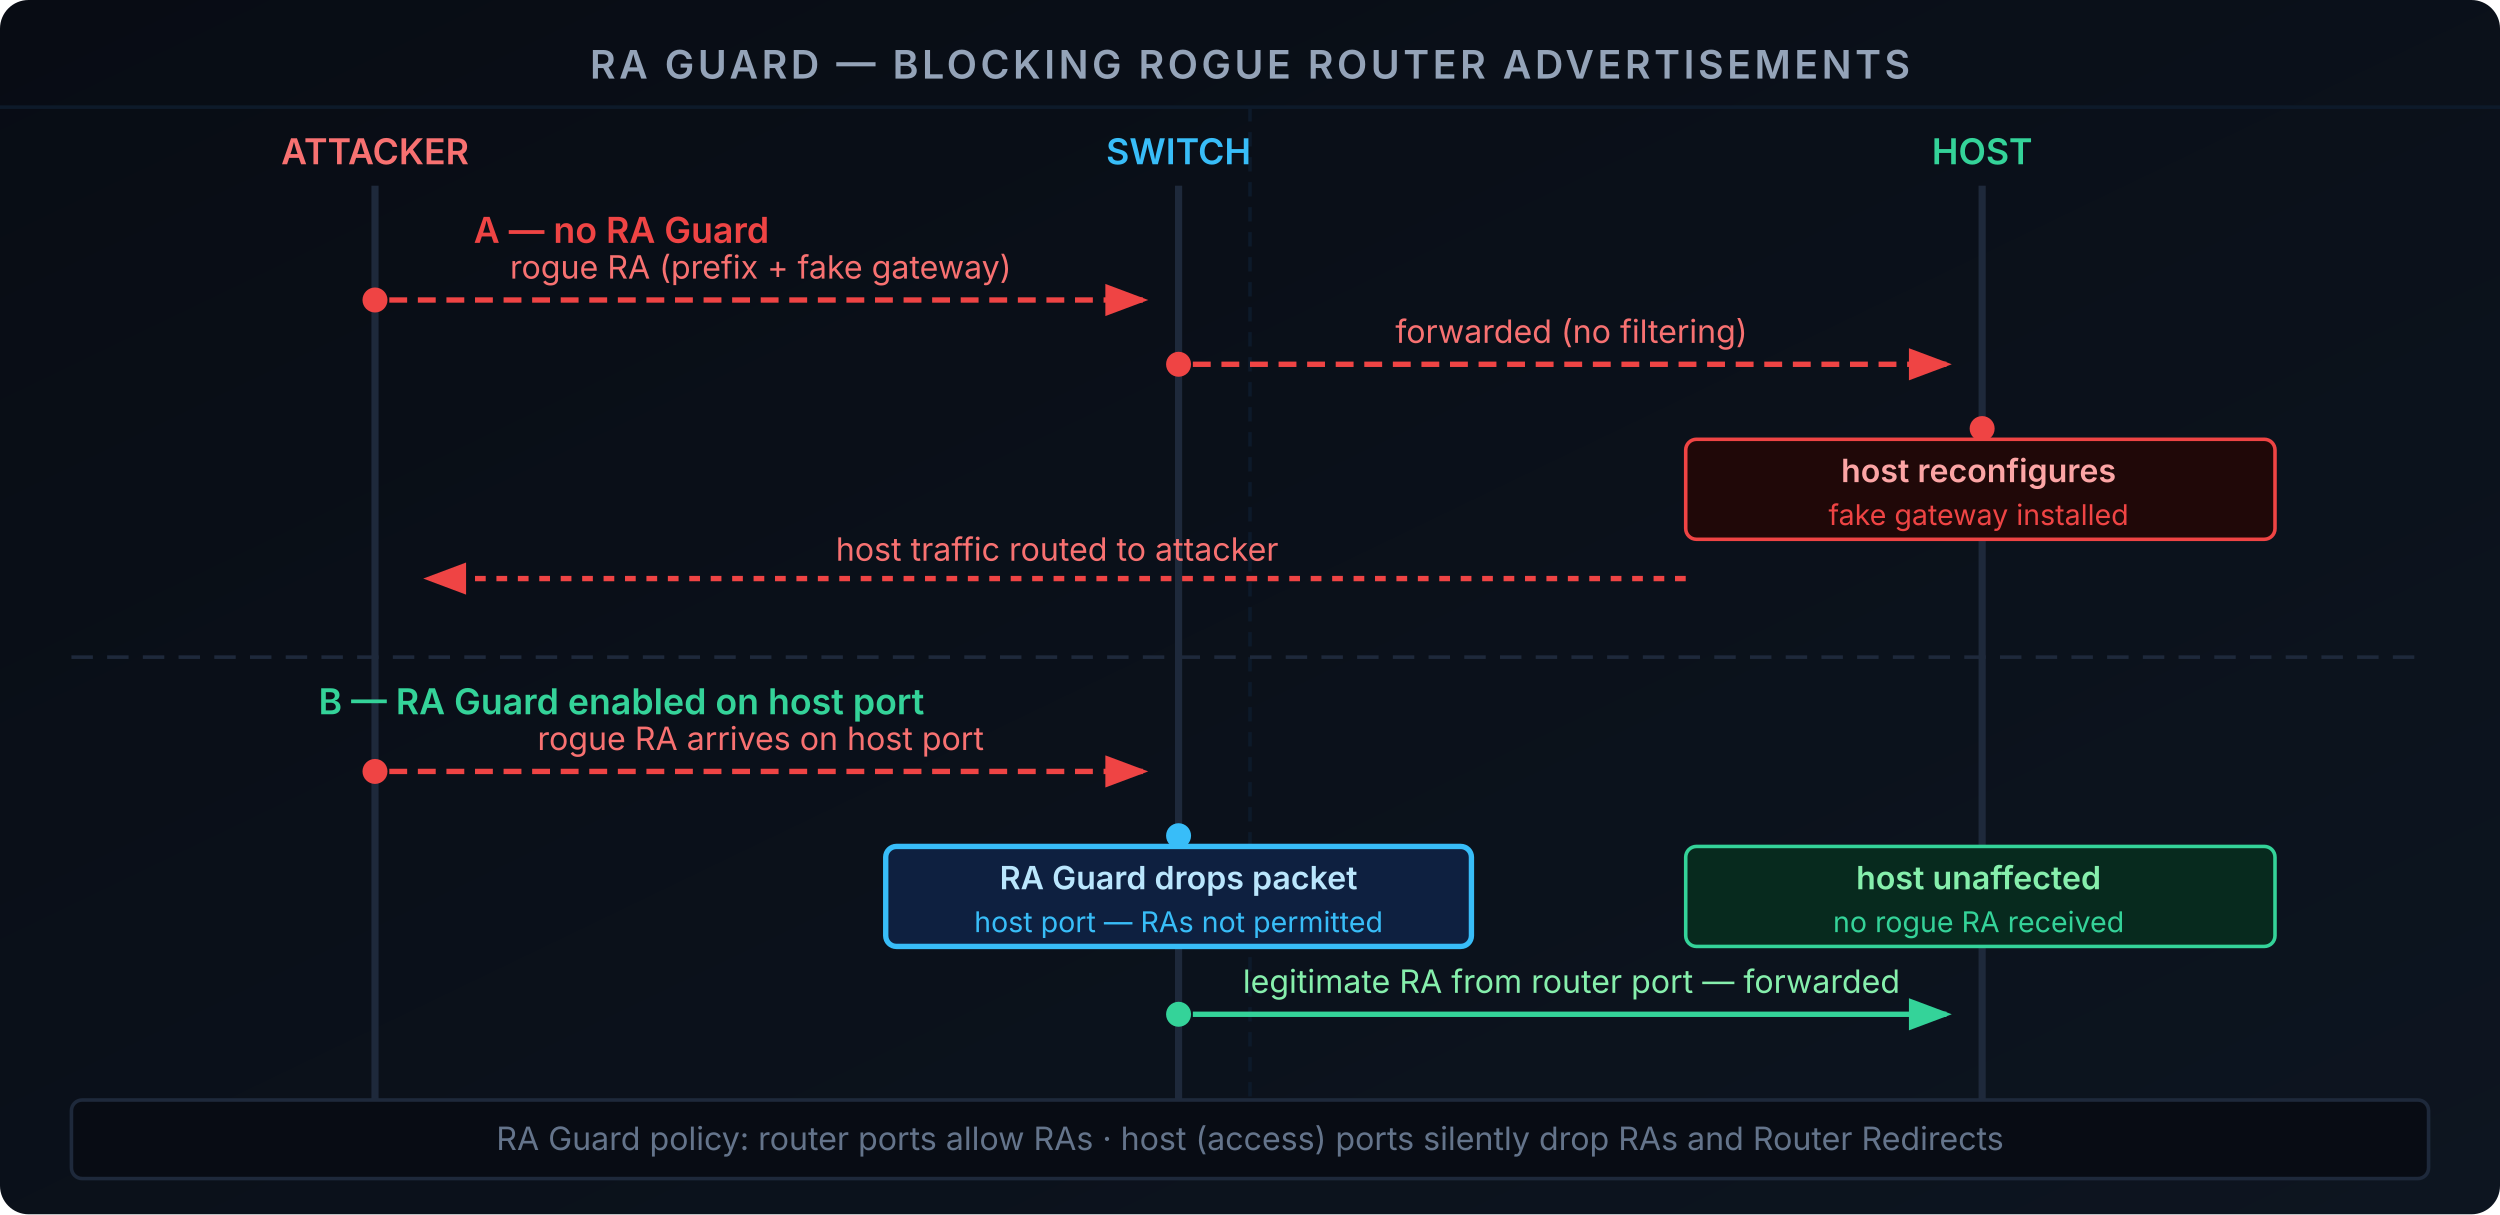
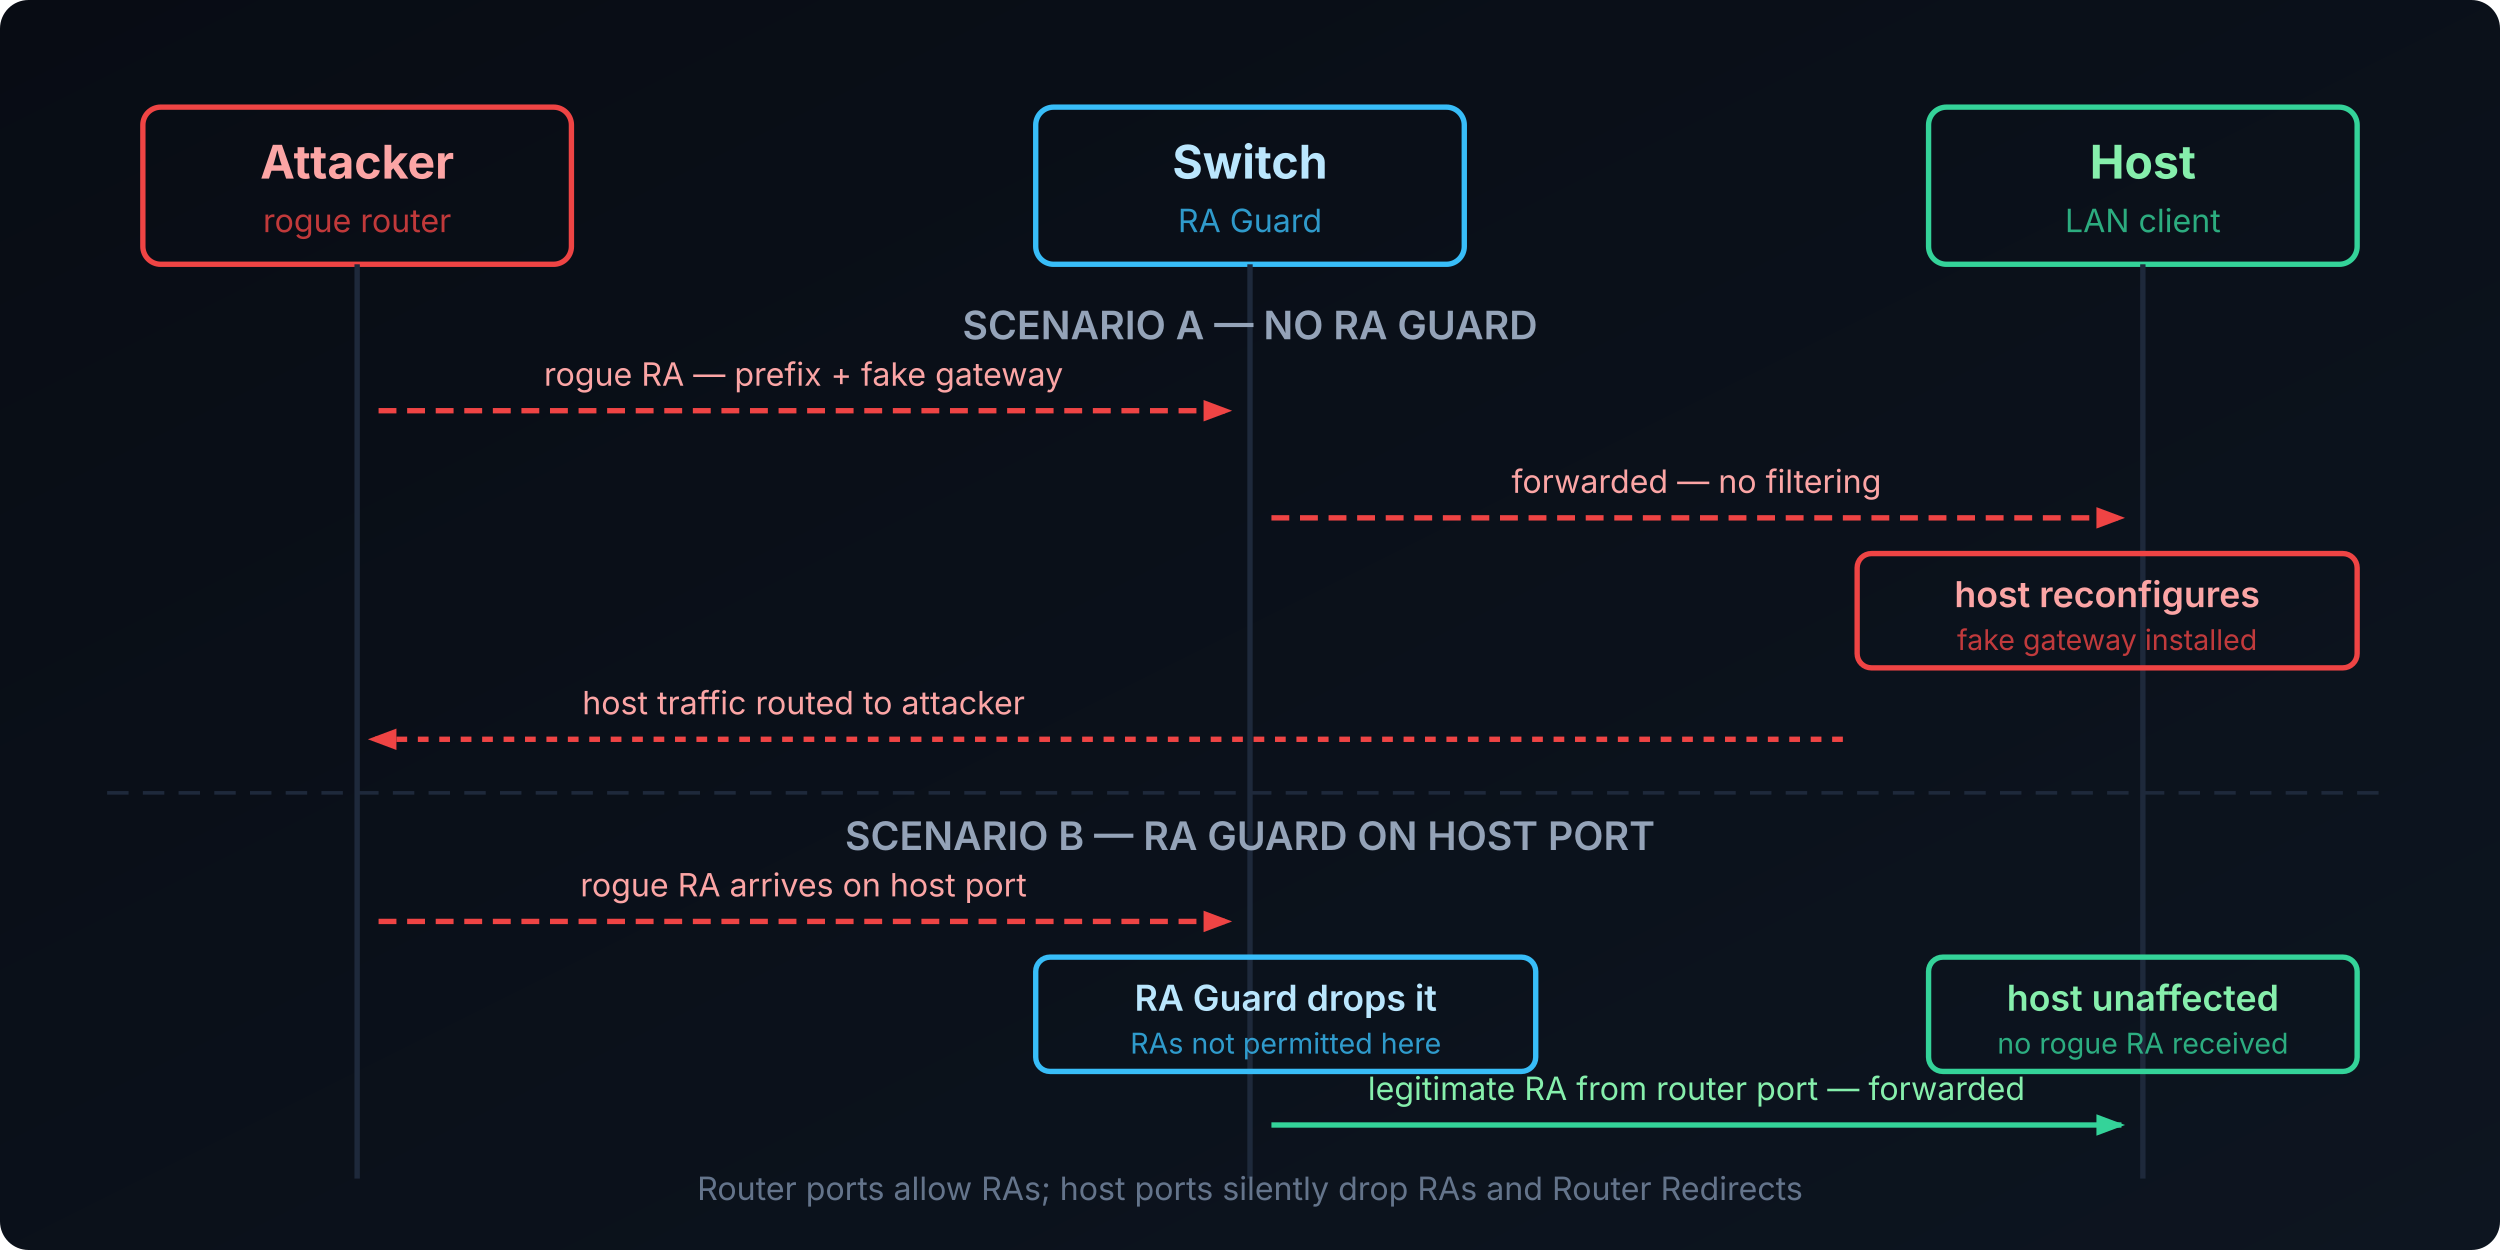
- <svg xmlns="http://www.w3.org/2000/svg" viewBox="0 0 700 340" width="700" height="340" font-family="system-ui,-apple-system,BlinkMacSystemFont,'Segoe UI',sans-serif">
+ <svg xmlns="http://www.w3.org/2000/svg" viewBox="0 0 700 350" width="700" height="350" font-family="system-ui,-apple-system,BlinkMacSystemFont,'Segoe UI',sans-serif">
  <defs>
    <linearGradient id="bg" x1="0" y1="0" x2="1" y2="1">
      <stop offset="0%" stop-color="#080c14" />
      <stop offset="100%" stop-color="#0d1520" />
    </linearGradient>
-     <linearGradient id="arr-attack" x1="106" y1="1" x2="324" y2="1" gradientUnits="userSpaceOnUse">
-       <stop offset="0%" stop-color="#ef4444" />
-       <stop offset="100%" stop-color="#f87171" />
-     </linearGradient>
-     <linearGradient id="arr-fwd" x1="336" y1="1" x2="554" y2="1" gradientUnits="userSpaceOnUse">
-       <stop offset="0%" stop-color="#ef4444" />
-       <stop offset="100%" stop-color="#f87171" />
-     </linearGradient>
-     <marker id="arr-red" markerWidth="8" markerHeight="6" refX="7" refY="3" orient="auto">
+     <marker id="arr-red" markerWidth="8" markerHeight="6" refX="7" refY="3" orient="auto" markerUnits="userSpaceOnUse">
      <polygon points="0,0 8,3 0,6" fill="#ef4444" />
    </marker>
-     <marker id="arr-green" markerWidth="8" markerHeight="6" refX="7" refY="3" orient="auto">
+     <marker id="arr-blue" markerWidth="8" markerHeight="6" refX="7" refY="3" orient="auto" markerUnits="userSpaceOnUse">
+       <polygon points="0,0 8,3 0,6" fill="#38bdf8" />
+     </marker>
+     <marker id="arr-green" markerWidth="8" markerHeight="6" refX="7" refY="3" orient="auto" markerUnits="userSpaceOnUse">
      <polygon points="0,0 8,3 0,6" fill="#34d399" />
    </marker>
-     <marker id="arr-blue" markerWidth="8" markerHeight="6" refX="7" refY="3" orient="auto">
-       <polygon points="0,0 8,3 0,6" fill="#38bdf8" />
-     </marker>
  </defs>
-   <rect width="700" height="340" fill="url(#bg)" rx="8" />
-   <g stroke="#0d1a2a" stroke-width="1">
-     <line x1="0" y1="30" x2="700" y2="30" />
-     <line x1="350" y1="30" x2="350" y2="318" stroke-dasharray="4,3" />
-   </g>
-   <text x="350" y="22" text-anchor="middle" font-size="11" font-weight="600" fill="#94a3b8" letter-spacing="1">RA GUARD — BLOCKING ROGUE ROUTER ADVERTISEMENTS</text>
-   <text x="105" y="46" text-anchor="middle" font-size="10" font-weight="600" fill="#f87171">ATTACKER</text>
-   <text x="330" y="46" text-anchor="middle" font-size="10" font-weight="600" fill="#38bdf8">SWITCH</text>
-   <text x="555" y="46" text-anchor="middle" font-size="10" font-weight="600" fill="#34d399">HOST</text>
-   <line x1="105" y1="52" x2="105" y2="310" stroke="#1e293b" stroke-width="2" />
-   <line x1="330" y1="52" x2="330" y2="310" stroke="#1e293b" stroke-width="2" />
-   <line x1="555" y1="52" x2="555" y2="310" stroke="#1e293b" stroke-width="2" />
-   <text x="174" y="68" text-anchor="middle" font-size="10" font-weight="600" fill="#ef4444">A — no RA Guard</text>
-   <circle cx="105" cy="84" r="3.5" fill="#ef4444" />
-   <line x1="109" y1="84" x2="320" y2="84" stroke="#ef4444" stroke-width="1.5" stroke-dasharray="5,3" marker-end="url(#arr-red)" />
-   <text x="213" y="78" text-anchor="middle" font-size="9" fill="#f87171">rogue RA (prefix + fake gateway)</text>
-   <circle cx="330" cy="102" r="3.5" fill="#ef4444" />
-   <line x1="334" y1="102" x2="545" y2="102" stroke="#ef4444" stroke-width="1.5" stroke-dasharray="5,3" marker-end="url(#arr-red)" />
-   <text x="440" y="96" text-anchor="middle" font-size="9" fill="#f87171">forwarded (no filtering)</text>
-   <circle cx="555" cy="120" r="3.5" fill="#ef4444" />
-   <rect x="472" y="123" width="165" height="28" fill="#200808" stroke="#ef4444" stroke-width="1" rx="3" />
-   <text x="554" y="135" text-anchor="middle" font-size="9" font-weight="600" fill="#fca5a5">host reconfigures</text>
-   <text x="554" y="147" text-anchor="middle" font-size="8" fill="#ef4444">fake gateway installed</text>
-   <line x1="472" y1="162" x2="120" y2="162" stroke="#ef4444" stroke-width="1.5" stroke-dasharray="3,3" marker-end="url(#arr-red)" />
-   <text x="296" y="157" text-anchor="middle" font-size="9" fill="#f87171">host traffic routed to attacker</text>
-   <line x1="20" y1="184" x2="680" y2="184" stroke="#1e293b" stroke-width="1" stroke-dasharray="6,4" />
-   <text x="174" y="200" text-anchor="middle" font-size="10" font-weight="600" fill="#34d399">B — RA Guard enabled on host port</text>
-   <circle cx="105" cy="216" r="3.5" fill="#ef4444" />
-   <line x1="109" y1="216" x2="320" y2="216" stroke="#ef4444" stroke-width="1.5" stroke-dasharray="5,3" marker-end="url(#arr-red)" />
-   <text x="213" y="210" text-anchor="middle" font-size="9" fill="#f87171">rogue RA arrives on host port</text>
-   <circle cx="330" cy="234" r="3.5" fill="#38bdf8" />
-   <rect x="248" y="237" width="164" height="28" fill="#0e2040" stroke="#38bdf8" stroke-width="1.5" rx="3" />
-   <text x="330" y="249" text-anchor="middle" font-size="9" font-weight="600" fill="#bae6fd">RA Guard drops packet</text>
-   <text x="330" y="261" text-anchor="middle" font-size="8" fill="#38bdf8">host port — RAs not permitted</text>
-   <rect x="472" y="237" width="165" height="28" fill="#072a1e" stroke="#34d399" stroke-width="1" rx="3" />
-   <text x="554" y="249" text-anchor="middle" font-size="9" font-weight="600" fill="#86efac">host unaffected</text>
-   <text x="554" y="261" text-anchor="middle" font-size="8" fill="#34d399">no rogue RA received</text>
-   <circle cx="330" cy="284" r="3.5" fill="#34d399" />
-   <line x1="334" y1="284" x2="545" y2="284" stroke="#34d399" stroke-width="1.5" marker-end="url(#arr-green)" />
-   <text x="440" y="278" text-anchor="middle" font-size="9" fill="#86efac">legitimate RA from router port — forwarded</text>
-   <rect x="20" y="308" width="660" height="22" fill="#080c14" stroke="#1e293b" stroke-width="1" rx="3" />
-   <text x="350" y="322" text-anchor="middle" font-size="9" fill="#64748b">RA Guard policy: router ports allow RAs · host (access) ports silently drop RAs and Router Redirects</text>
+   <rect width="700" height="350" fill="url(#bg)" rx="8" />
+   <rect x="40" y="30" width="120" height="44" fill="none" stroke="#ef4444" stroke-width="1.5" rx="5" />
+   <text x="100" y="50" text-anchor="middle" font-size="13" font-weight="700" fill="#fca5a5">Attacker</text>
+   <text x="100" y="65" text-anchor="middle" font-size="9" fill="#ef4444" opacity="0.8">rogue router</text>
+   <rect x="290" y="30" width="120" height="44" fill="none" stroke="#38bdf8" stroke-width="1.5" rx="5" />
+   <text x="350" y="50" text-anchor="middle" font-size="13" font-weight="700" fill="#bae6fd">Switch</text>
+   <text x="350" y="65" text-anchor="middle" font-size="9" fill="#38bdf8" opacity="0.8">RA Guard</text>
+   <rect x="540" y="30" width="120" height="44" fill="none" stroke="#34d399" stroke-width="1.5" rx="5" />
+   <text x="600" y="50" text-anchor="middle" font-size="13" font-weight="700" fill="#86efac">Host</text>
+   <text x="600" y="65" text-anchor="middle" font-size="9" fill="#34d399" opacity="0.8">LAN client</text>
+   <line x1="100" y1="74" x2="100" y2="330" stroke="#1e293b" stroke-width="1.5" />
+   <line x1="350" y1="74" x2="350" y2="330" stroke="#1e293b" stroke-width="1.5" />
+   <line x1="600" y1="74" x2="600" y2="330" stroke="#1e293b" stroke-width="1.5" />
+   <text x="350" y="95" text-anchor="middle" font-size="11" font-weight="600" fill="#94a3b8">SCENARIO A — NO RA GUARD</text>
+   <text x="225" y="108" text-anchor="middle" font-size="9" fill="#fca5a5">rogue RA — prefix + fake gateway</text>
+   <line x1="106" y1="115" x2="344" y2="115" stroke="#ef4444" stroke-width="1.5" stroke-dasharray="5,3" marker-end="url(#arr-red)" />
+   <text x="475" y="138" text-anchor="middle" font-size="9" fill="#fca5a5">forwarded — no filtering</text>
+   <line x1="356" y1="145" x2="594" y2="145" stroke="#ef4444" stroke-width="1.5" stroke-dasharray="5,3" marker-end="url(#arr-red)" />
+   <rect x="520" y="155" width="140" height="32" fill="none" stroke="#ef4444" stroke-width="1.5" rx="4" />
+   <text x="590" y="170" text-anchor="middle" font-size="10" font-weight="600" fill="#fca5a5">host reconfigures</text>
+   <text x="590" y="182" text-anchor="middle" font-size="8" fill="#ef4444" opacity="0.8">fake gateway installed</text>
+   <text x="225" y="200" text-anchor="middle" font-size="9" fill="#fca5a5">host traffic routed to attacker</text>
+   <line x1="516" y1="207" x2="104" y2="207" stroke="#ef4444" stroke-width="1.5" stroke-dasharray="3,3" marker-end="url(#arr-red)" />
+   <line x1="30" y1="222" x2="670" y2="222" stroke="#1e293b" stroke-width="1" stroke-dasharray="6,4" />
+   <text x="350" y="238" text-anchor="middle" font-size="11" font-weight="600" fill="#94a3b8">SCENARIO B — RA GUARD ON HOST PORT</text>
+   <text x="225" y="251" text-anchor="middle" font-size="9" fill="#fca5a5">rogue RA arrives on host port</text>
+   <line x1="106" y1="258" x2="344" y2="258" stroke="#ef4444" stroke-width="1.5" stroke-dasharray="5,3" marker-end="url(#arr-red)" />
+   <rect x="290" y="268" width="140" height="32" fill="none" stroke="#38bdf8" stroke-width="1.5" rx="4" />
+   <text x="360" y="283" text-anchor="middle" font-size="10" font-weight="600" fill="#bae6fd">RA Guard drops it</text>
+   <text x="360" y="295" text-anchor="middle" font-size="8" fill="#38bdf8" opacity="0.8">RAs not permitted here</text>
+   <rect x="540" y="268" width="120" height="32" fill="none" stroke="#34d399" stroke-width="1.5" rx="4" />
+   <text x="600" y="283" text-anchor="middle" font-size="10" font-weight="600" fill="#86efac">host unaffected</text>
+   <text x="600" y="295" text-anchor="middle" font-size="8" fill="#34d399" opacity="0.8">no rogue RA received</text>
+   <text x="475" y="308" text-anchor="middle" font-size="9" fill="#86efac">legitimate RA from router port — forwarded</text>
+   <line x1="356" y1="315" x2="594" y2="315" stroke="#34d399" stroke-width="1.5" marker-end="url(#arr-green)" />
+   <text x="350" y="336" text-anchor="middle" font-size="9" fill="#64748b">Router ports allow RAs; host ports silently drop RAs and Router Redirects</text>
</svg>
